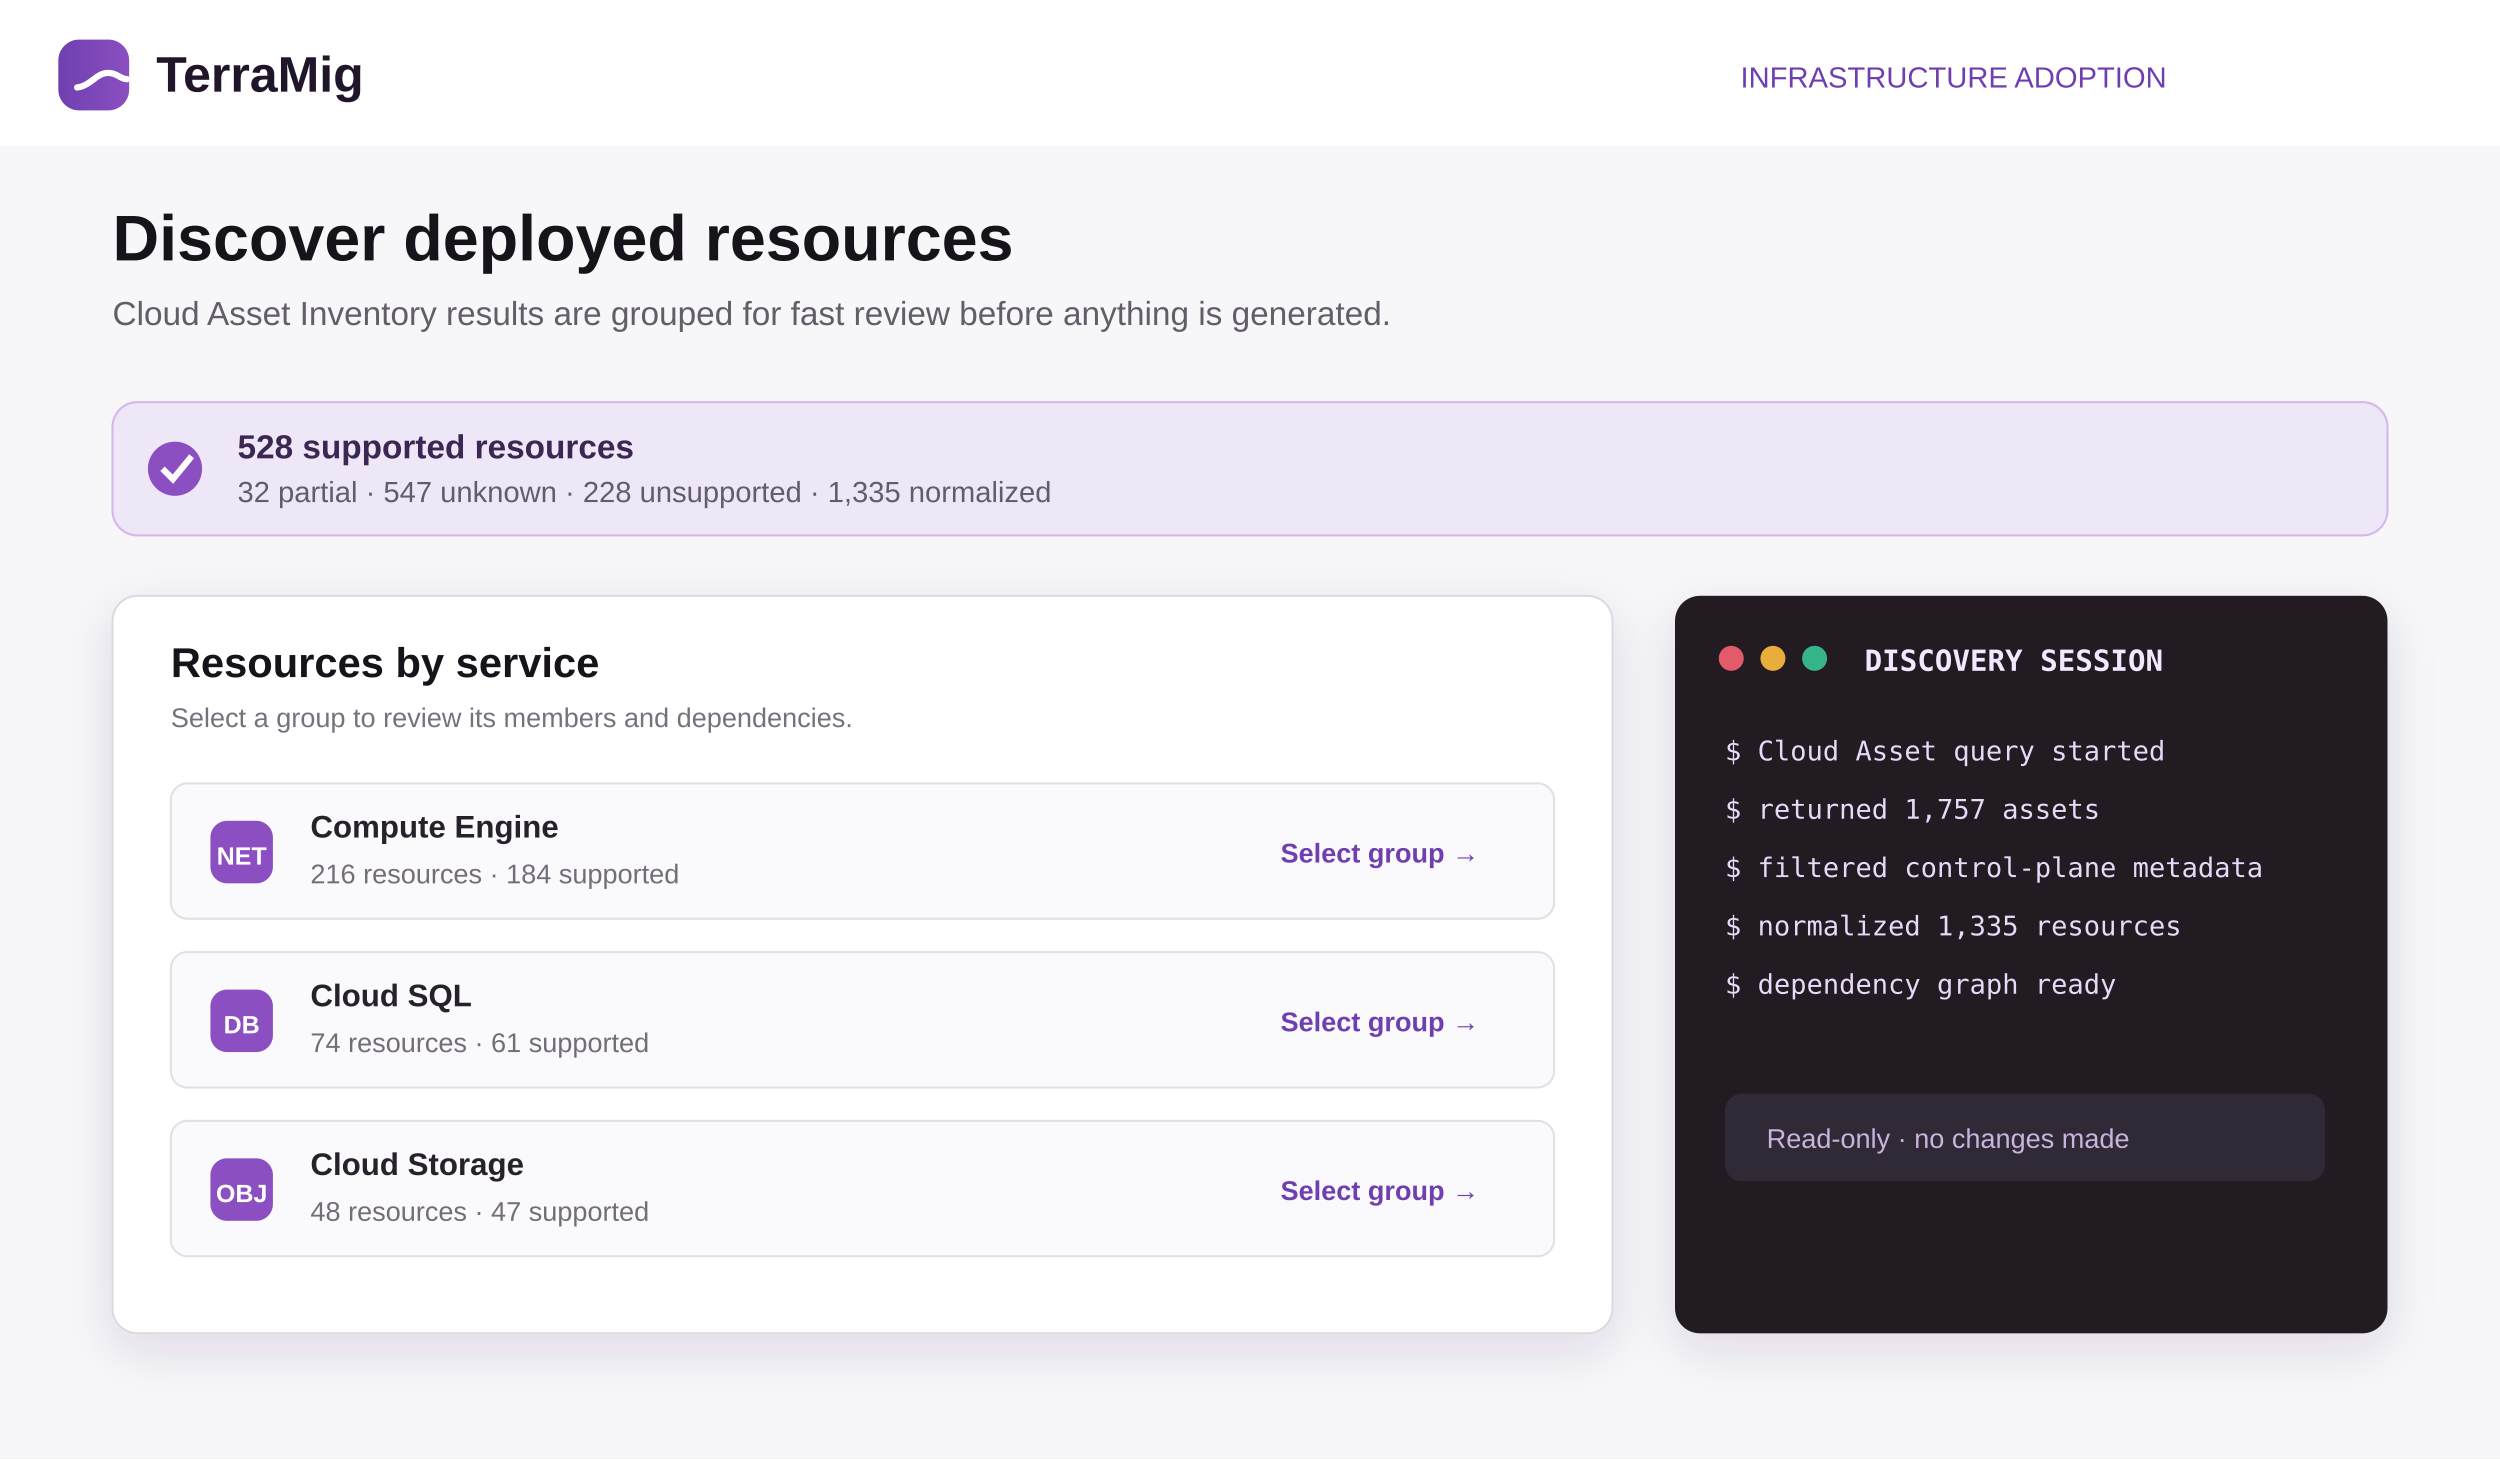
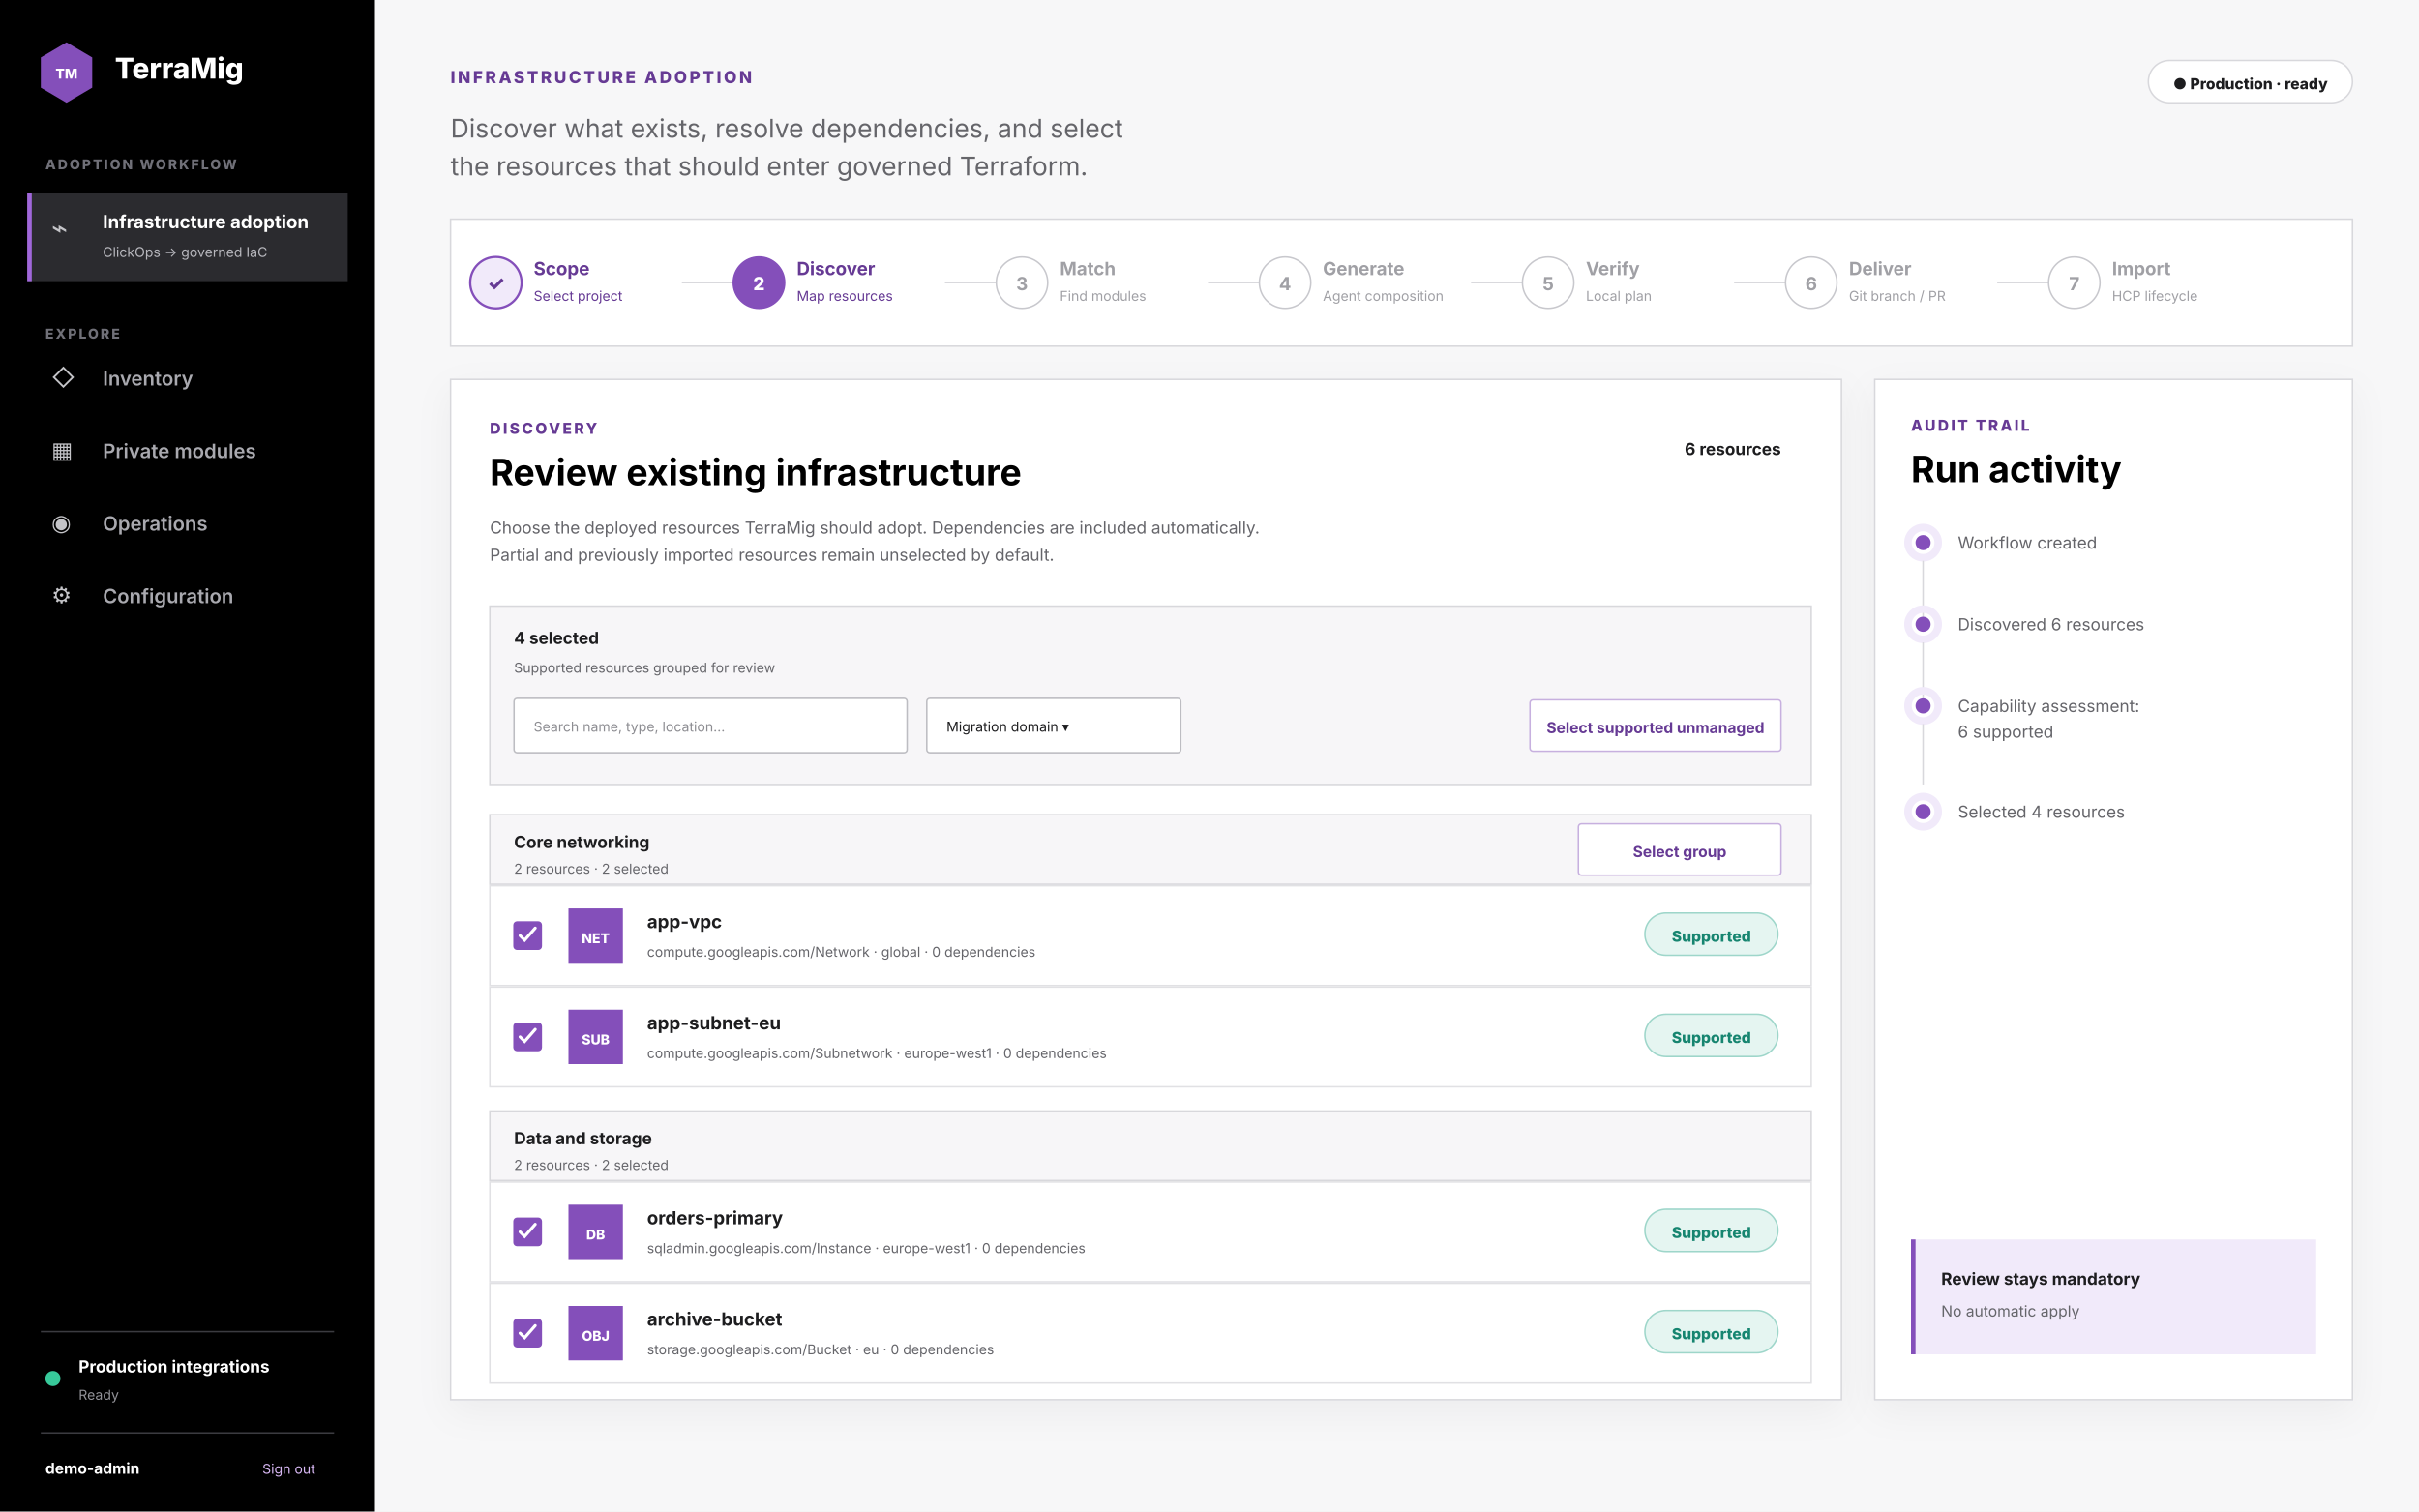
- <svg xmlns="http://www.w3.org/2000/svg" viewBox="0 0 1200 700" role="img" aria-labelledby="title desc">
+ <svg xmlns="http://www.w3.org/2000/svg" width="1600" height="1000" viewBox="0 0 1600 1000" role="img">
  <defs>
-     <filter id="shadow" x="-10%" y="-10%" width="120%" height="120%">
-       <feDropShadow dx="0" dy="8" stdDeviation="12" flood-color="#321653" flood-opacity=".12" />
+     <filter id="shadow" x="-10%" y="-10%" width="120%" height="130%">
+       <feDropShadow dx="0" dy="8" stdDeviation="12" flood-color="#000" flood-opacity=".045" />
    </filter>
-     <linearGradient id="purple" x1="0" x2="1">
-       <stop stop-color="#6f3fb0" />
-       <stop offset="1" stop-color="#8b4fc1" />
-     </linearGradient>
  </defs>
-   <rect width="1200" height="700" fill="#f7f6f8" />
-   <rect x="0" y="0" width="1200" height="70" fill="#fff" />
-   <rect x="28" y="19" width="34" height="34" rx="10" fill="url(#purple)" />
-   <path d="M37 42c7-1 9-7 15-7 4 0 6 3 9 3" fill="none" stroke="#fff" stroke-width="3" stroke-linecap="round" />
-   <text x="75" y="44" font-family="Arial,sans-serif" font-size="24" font-weight="700" fill="#21152a">TerraMig</text>
-   <text x="1040" y="42" font-family="Arial,sans-serif" font-size="14" fill="#6f3fb0" text-anchor="end">INFRASTRUCTURE ADOPTION</text>
-   <text x="54" y="125" font-family="Arial,sans-serif" font-size="31" font-weight="700" fill="#17131a">Discover deployed resources</text>
-   <text x="54" y="156" font-family="Arial,sans-serif" font-size="16" fill="#625d68">Cloud Asset Inventory results are grouped for fast review before anything is generated.</text>
-   <rect x="54" y="193" width="1092" height="64" rx="12" fill="#eee7f8" stroke="#d4b7ec" />
-   <circle cx="84" cy="225" r="13" fill="#8b4fc1" />
-   <path d="m78 225 5 5 9-11" fill="none" stroke="#fff" stroke-width="3" />
-   <text x="114" y="220" font-family="Arial,sans-serif" font-size="16" font-weight="700" fill="#3c2752">528 supported resources</text>
-   <text x="114" y="241" font-family="Arial,sans-serif" font-size="14" fill="#625d68">32 partial · 547 unknown · 228 unsupported · 1,335 normalized</text>
-   <rect x="54" y="286" width="720" height="354" rx="12" fill="#fff" stroke="#ddd8e0" filter="url(#shadow)" />
-   <text x="82" y="325" font-family="Arial,sans-serif" font-size="20" font-weight="700" fill="#17131a">Resources by service</text>
-   <text x="82" y="349" font-family="Arial,sans-serif" font-size="13" fill="#77717d">Select a group to review its members and dependencies.</text>
-   <g font-family="Arial,sans-serif">
-     <rect x="82" y="376" width="664" height="65" rx="8" fill="#faf9fb" stroke="#e3dfe6" />
-     <rect x="101" y="394" width="30" height="30" rx="8" fill="#8b4fc1" />
-     <text x="116" y="415" text-anchor="middle" font-size="12" font-weight="700" fill="#fff">NET</text>
-     <text x="149" y="402" font-size="15" font-weight="700" fill="#27212b">Compute Engine</text>
-     <text x="149" y="424" font-size="13" fill="#746d79">216 resources · 184 supported</text>
-     <text x="710" y="414" text-anchor="end" font-size="13" font-weight="700" fill="#6f3fb0">Select group →</text>
-     <rect x="82" y="457" width="664" height="65" rx="8" fill="#faf9fb" stroke="#e3dfe6" />
-     <rect x="101" y="475" width="30" height="30" rx="8" fill="#8b4fc1" />
-     <text x="116" y="496" text-anchor="middle" font-size="12" font-weight="700" fill="#fff">DB</text>
-     <text x="149" y="483" font-size="15" font-weight="700" fill="#27212b">Cloud SQL</text>
-     <text x="149" y="505" font-size="13" fill="#746d79">74 resources · 61 supported</text>
-     <text x="710" y="495" text-anchor="end" font-size="13" font-weight="700" fill="#6f3fb0">Select group →</text>
-     <rect x="82" y="538" width="664" height="65" rx="8" fill="#faf9fb" stroke="#e3dfe6" />
-     <rect x="101" y="556" width="30" height="30" rx="8" fill="#8b4fc1" />
-     <text x="116" y="577" text-anchor="middle" font-size="12" font-weight="700" fill="#fff">OBJ</text>
-     <text x="149" y="564" font-size="15" font-weight="700" fill="#27212b">Cloud Storage</text>
-     <text x="149" y="586" font-size="13" fill="#746d79">48 resources · 47 supported</text>
-     <text x="710" y="576" text-anchor="end" font-size="13" font-weight="700" fill="#6f3fb0">Select group →</text>
-   </g>
-   <rect x="804" y="286" width="342" height="354" rx="12" fill="#211f24" filter="url(#shadow)" />
-   <circle cx="831" cy="316" r="6" fill="#e15b6a" />
-   <circle cx="851" cy="316" r="6" fill="#e8ad3a" />
-   <circle cx="871" cy="316" r="6" fill="#36b58a" />
-   <text x="895" y="322" font-family="monospace" font-size="14" font-weight="700" fill="#f2e8ff">DISCOVERY SESSION</text>
-   <g font-family="monospace" font-size="13" fill="#e7d9f8">
-     <text x="828" y="365">$ Cloud Asset query started</text>
-     <text x="828" y="393">$ returned 1,757 assets</text>
-     <text x="828" y="421">$ filtered control-plane metadata</text>
-     <text x="828" y="449">$ normalized 1,335 resources</text>
-     <text x="828" y="477">$ dependency graph ready</text>
-   </g>
-   <rect x="828" y="525" width="288" height="42" rx="8" fill="#302936" />
-   <text x="848" y="551" font-family="Arial,sans-serif" font-size="13" fill="#c9b4dd">Read-only · no changes made</text>
+   <rect x="0" y="0" width="1600" height="1000" fill="#f7f7f8" stroke="none" rx="0" />
+   <rect x="0" y="0" width="248" height="1000" fill="#000000" stroke="none" rx="0" />
+   <polygon points="44,28 61,38 61,58 44,68 27,58 27,38" fill="#844fba" />
+   <text x="44" y="52" fill="#ffffff" font-family="Inter,Arial,sans-serif" font-size="9" font-weight="800" text-anchor="middle" letter-spacing="0">TM</text>
+   <text x="76" y="52" fill="#ffffff" font-family="Inter,Arial,sans-serif" font-size="19" font-weight="760" text-anchor="start" letter-spacing="0">TerraMig</text>
+   <text x="30" y="112" fill="#707078" font-family="Inter,Arial,sans-serif" font-size="9" font-weight="800" text-anchor="start" letter-spacing="1.3">ADOPTION WORKFLOW</text>
+   <rect x="18" y="128" width="212" height="58" fill="#2b2b2f" stroke="none" rx="0" />
+   <rect x="18" y="128" width="3" height="58" fill="#a067da" stroke="none" rx="0" />
+   <text x="34" y="157" fill="#c4c4c8" font-family="Inter,Arial,sans-serif" font-size="18" font-weight="400" text-anchor="start" letter-spacing="0">⌁</text>
+   <text x="68" y="151" fill="#ffffff" font-family="Inter,Arial,sans-serif" font-size="12" font-weight="650" text-anchor="start" letter-spacing="0">Infrastructure adoption</text>
+   <text x="68" y="170" fill="#b7b7bd" font-family="Inter,Arial,sans-serif" font-size="9" font-weight="400" text-anchor="start" letter-spacing="0">ClickOps → governed IaC</text>
+   <text x="30" y="224" fill="#707078" font-family="Inter,Arial,sans-serif" font-size="9" font-weight="800" text-anchor="start" letter-spacing="1.3">EXPLORE</text>
+   <text x="34" y="255" fill="#c4c4c8" font-family="Inter,Arial,sans-serif" font-size="15" font-weight="400" text-anchor="start" letter-spacing="0">◇</text>
+   <text x="68" y="255" fill="#a9a9af" font-family="Inter,Arial,sans-serif" font-size="13" font-weight="560" text-anchor="start" letter-spacing="0">Inventory</text>
+   <text x="34" y="303" fill="#c4c4c8" font-family="Inter,Arial,sans-serif" font-size="15" font-weight="400" text-anchor="start" letter-spacing="0">▦</text>
+   <text x="68" y="303" fill="#a9a9af" font-family="Inter,Arial,sans-serif" font-size="13" font-weight="560" text-anchor="start" letter-spacing="0">Private modules</text>
+   <text x="34" y="351" fill="#c4c4c8" font-family="Inter,Arial,sans-serif" font-size="15" font-weight="400" text-anchor="start" letter-spacing="0">◉</text>
+   <text x="68" y="351" fill="#a9a9af" font-family="Inter,Arial,sans-serif" font-size="13" font-weight="560" text-anchor="start" letter-spacing="0">Operations</text>
+   <text x="34" y="399" fill="#c4c4c8" font-family="Inter,Arial,sans-serif" font-size="15" font-weight="400" text-anchor="start" letter-spacing="0">⚙</text>
+   <text x="68" y="399" fill="#a9a9af" font-family="Inter,Arial,sans-serif" font-size="13" font-weight="560" text-anchor="start" letter-spacing="0">Configuration</text>
+   <line x1="27" y1="881" x2="221" y2="881" stroke="#3b3b40" stroke-width="1" />
+   <circle cx="35" cy="912" r="5" fill="#37c99a" stroke="none" stroke-width="1" />
+   <text x="52" y="908" fill="#ffffff" font-family="Inter,Arial,sans-serif" font-size="11" font-weight="650" text-anchor="start" letter-spacing="0">Production integrations</text>
+   <text x="52" y="926" fill="#929298" font-family="Inter,Arial,sans-serif" font-size="9" font-weight="400" text-anchor="start" letter-spacing="0">Ready</text>
+   <line x1="27" y1="948" x2="221" y2="948" stroke="#3b3b40" stroke-width="1" />
+   <text x="30" y="975" fill="#ffffff" font-family="Inter,Arial,sans-serif" font-size="10" font-weight="650" text-anchor="start" letter-spacing="0">demo-admin</text>
+   <text x="191" y="975" fill="#d8b8f4" font-family="Inter,Arial,sans-serif" font-size="9" font-weight="400" text-anchor="middle" letter-spacing="0">Sign out</text>
+   <text x="298" y="55" fill="#663a94" font-family="Inter,Arial,sans-serif" font-size="11" font-weight="800" text-anchor="start" letter-spacing="1.65">INFRASTRUCTURE ADOPTION</text>
+   <text x="298" y="91" fill="#65656a" font-family="Inter,Arial,sans-serif" font-size="17" font-weight="400">
+     <tspan x="298" dy="0">Discover what exists, resolve dependencies, and select</tspan>
+     <tspan x="298" dy="25">the resources that should enter governed Terraform.</tspan>
+   </text>
+   <rect x="1421" y="40" width="135" height="28" fill="#ffffff" stroke="#d8d8dc" rx="14" />
+   <text x="1488.5" y="59" fill="#1d1d1f" font-family="Inter,Arial,sans-serif" font-size="10" font-weight="760" text-anchor="middle" letter-spacing="0">●  Production · ready</text>
+   <rect x="298" y="145" width="1258" height="84" fill="#ffffff" stroke="#d8d8dc" rx="0" />
+   <circle cx="328" cy="187" r="17" fill="#f1eafa" stroke="#844fba" stroke-width="1.5" />
+   <text x="328" y="192" fill="#663a94" font-family="Inter,Arial,sans-serif" font-size="13" font-weight="800" text-anchor="middle" letter-spacing="0">✓</text>
+   <text x="353" y="182" fill="#663a94" font-family="Inter,Arial,sans-serif" font-size="12" font-weight="730" text-anchor="start" letter-spacing="0">Scope</text>
+   <text x="353" y="199" fill="#663a94" font-family="Inter,Arial,sans-serif" font-size="9" font-weight="400" text-anchor="start" letter-spacing="0">Select project</text>
+   <line x1="451" y1="187" x2="485" y2="187" stroke="#d8d8dc" stroke-width="1" />
+   <circle cx="502" cy="187" r="17" fill="#844fba" stroke="#844fba" stroke-width="1" />
+   <text x="502" y="192" fill="#ffffff" font-family="Inter,Arial,sans-serif" font-size="12" font-weight="800" text-anchor="middle" letter-spacing="0">2</text>
+   <text x="527" y="182" fill="#663a94" font-family="Inter,Arial,sans-serif" font-size="12" font-weight="730" text-anchor="start" letter-spacing="0">Discover</text>
+   <text x="527" y="199" fill="#663a94" font-family="Inter,Arial,sans-serif" font-size="9" font-weight="400" text-anchor="start" letter-spacing="0">Map resources</text>
+   <line x1="625" y1="187" x2="659" y2="187" stroke="#d8d8dc" stroke-width="1" />
+   <circle cx="676" cy="187" r="17" fill="#ffffff" stroke="#c8c8cd" stroke-width="1" />
+   <text x="676" y="192" fill="#a0a0a5" font-family="Inter,Arial,sans-serif" font-size="12" font-weight="650" text-anchor="middle" letter-spacing="0">3</text>
+   <text x="701" y="182" fill="#a0a0a5" font-family="Inter,Arial,sans-serif" font-size="12" font-weight="730" text-anchor="start" letter-spacing="0">Match</text>
+   <text x="701" y="199" fill="#a0a0a5" font-family="Inter,Arial,sans-serif" font-size="9" font-weight="400" text-anchor="start" letter-spacing="0">Find modules</text>
+   <line x1="799" y1="187" x2="833" y2="187" stroke="#d8d8dc" stroke-width="1" />
+   <circle cx="850" cy="187" r="17" fill="#ffffff" stroke="#c8c8cd" stroke-width="1" />
+   <text x="850" y="192" fill="#a0a0a5" font-family="Inter,Arial,sans-serif" font-size="12" font-weight="650" text-anchor="middle" letter-spacing="0">4</text>
+   <text x="875" y="182" fill="#a0a0a5" font-family="Inter,Arial,sans-serif" font-size="12" font-weight="730" text-anchor="start" letter-spacing="0">Generate</text>
+   <text x="875" y="199" fill="#a0a0a5" font-family="Inter,Arial,sans-serif" font-size="9" font-weight="400" text-anchor="start" letter-spacing="0">Agent composition</text>
+   <line x1="973" y1="187" x2="1007" y2="187" stroke="#d8d8dc" stroke-width="1" />
+   <circle cx="1024" cy="187" r="17" fill="#ffffff" stroke="#c8c8cd" stroke-width="1" />
+   <text x="1024" y="192" fill="#a0a0a5" font-family="Inter,Arial,sans-serif" font-size="12" font-weight="650" text-anchor="middle" letter-spacing="0">5</text>
+   <text x="1049" y="182" fill="#a0a0a5" font-family="Inter,Arial,sans-serif" font-size="12" font-weight="730" text-anchor="start" letter-spacing="0">Verify</text>
+   <text x="1049" y="199" fill="#a0a0a5" font-family="Inter,Arial,sans-serif" font-size="9" font-weight="400" text-anchor="start" letter-spacing="0">Local plan</text>
+   <line x1="1147" y1="187" x2="1181" y2="187" stroke="#d8d8dc" stroke-width="1" />
+   <circle cx="1198" cy="187" r="17" fill="#ffffff" stroke="#c8c8cd" stroke-width="1" />
+   <text x="1198" y="192" fill="#a0a0a5" font-family="Inter,Arial,sans-serif" font-size="12" font-weight="650" text-anchor="middle" letter-spacing="0">6</text>
+   <text x="1223" y="182" fill="#a0a0a5" font-family="Inter,Arial,sans-serif" font-size="12" font-weight="730" text-anchor="start" letter-spacing="0">Deliver</text>
+   <text x="1223" y="199" fill="#a0a0a5" font-family="Inter,Arial,sans-serif" font-size="9" font-weight="400" text-anchor="start" letter-spacing="0">Git branch / PR</text>
+   <line x1="1321" y1="187" x2="1355" y2="187" stroke="#d8d8dc" stroke-width="1" />
+   <circle cx="1372" cy="187" r="17" fill="#ffffff" stroke="#c8c8cd" stroke-width="1" />
+   <text x="1372" y="192" fill="#a0a0a5" font-family="Inter,Arial,sans-serif" font-size="12" font-weight="650" text-anchor="middle" letter-spacing="0">7</text>
+   <text x="1397" y="182" fill="#a0a0a5" font-family="Inter,Arial,sans-serif" font-size="12" font-weight="730" text-anchor="start" letter-spacing="0">Import</text>
+   <text x="1397" y="199" fill="#a0a0a5" font-family="Inter,Arial,sans-serif" font-size="9" font-weight="400" text-anchor="start" letter-spacing="0">HCP lifecycle</text>
+   <rect x="298" y="251" width="920" height="675" fill="#ffffff" stroke="#d8d8dc" rx="0" filter="url(#shadow)" />
+   <text x="324" y="287" fill="#663a94" font-family="Inter,Arial,sans-serif" font-size="10" font-weight="800" text-anchor="start" letter-spacing="1.5">DISCOVERY</text>
+   <text x="324" y="321" fill="#000" font-family="Inter,Arial,sans-serif" font-size="24" font-weight="730" text-anchor="start" letter-spacing="0">Review existing infrastructure</text>
+   <text x="1178" y="301" fill="#1d1d1f" font-family="Inter,Arial,sans-serif" font-size="11" font-weight="700" text-anchor="end" letter-spacing="0">6 resources</text>
+   <text x="324" y="353" fill="#65656a" font-family="Inter,Arial,sans-serif" font-size="11" font-weight="400">
+     <tspan x="324" dy="0">Choose the deployed resources TerraMig should adopt. Dependencies are included automatically.</tspan>
+     <tspan x="324" dy="18">Partial and previously imported resources remain unselected by default.</tspan>
+   </text>
+   <rect x="324" y="401" width="874" height="118" fill="#f7f6f8" stroke="#d8d8dc" rx="0" />
+   <text x="340" y="426" fill="#1d1d1f" font-family="Inter,Arial,sans-serif" font-size="11" font-weight="720" text-anchor="start" letter-spacing="0">4 selected</text>
+   <text x="340" y="445" fill="#65656a" font-family="Inter,Arial,sans-serif" font-size="9" font-weight="400" text-anchor="start" letter-spacing="0">Supported resources grouped for review</text>
+   <rect x="340" y="462" width="260" height="36" fill="#ffffff" stroke="#bdbdc2" rx="2" />
+   <text x="353" y="484" fill="#8d8d92" font-family="Inter,Arial,sans-serif" font-size="9" font-weight="400" text-anchor="start" letter-spacing="0">Search name, type, location…</text>
+   <rect x="613" y="462" width="168" height="36" fill="#ffffff" stroke="#bdbdc2" rx="2" />
+   <text x="626" y="484" fill="#1d1d1f" font-family="Inter,Arial,sans-serif" font-size="9" font-weight="400" text-anchor="start" letter-spacing="0">Migration domain  ▾</text>
+   <rect x="1012" y="463" width="166" height="34" fill="#ffffff" stroke="#c7b0df" rx="2" />
+   <text x="1095.0" y="485" fill="#663a94" font-family="Inter,Arial,sans-serif" font-size="10" font-weight="740" text-anchor="middle" letter-spacing="0">Select supported unmanaged</text>
+   <rect x="324" y="539" width="874" height="46" fill="#f7f6f8" stroke="#d8d8dc" rx="0" />
+   <text x="340" y="561" fill="#1d1d1f" font-family="Inter,Arial,sans-serif" font-size="11" font-weight="720" text-anchor="start" letter-spacing="0">Core networking</text>
+   <text x="340" y="578" fill="#65656a" font-family="Inter,Arial,sans-serif" font-size="9" font-weight="400" text-anchor="start" letter-spacing="0">2 resources · 2 selected</text>
+   <rect x="1044" y="545" width="134" height="34" fill="#ffffff" stroke="#c7b0df" rx="2" />
+   <text x="1111.0" y="567" fill="#663a94" font-family="Inter,Arial,sans-serif" font-size="10" font-weight="740" text-anchor="middle" letter-spacing="0">Select group</text>
+   <rect x="324" y="586" width="874" height="66" fill="#ffffff" stroke="#e1e1e4" rx="0" />
+   <rect x="340" y="610" width="18" height="18" fill="#844fba" stroke="#844fba" rx="2" />
+   <path d="M344 619 l3 3 7 -8" fill="none" stroke="white" stroke-width="2" stroke-linecap="round" />
+   <rect x="376" y="601" width="36" height="36" fill="#844fba" stroke="none" rx="0" />
+   <text x="394" y="624" fill="#ffffff" font-family="Inter,Arial,sans-serif" font-size="9" font-weight="800" text-anchor="middle" letter-spacing="0">NET</text>
+   <text x="428" y="614" fill="#1d1d1f" font-family="Inter,Arial,sans-serif" font-size="12" font-weight="720" text-anchor="start" letter-spacing="0">app-vpc</text>
+   <text x="428" y="633" fill="#65656a" font-family="Inter,Arial,sans-serif" font-size="9" font-weight="400" text-anchor="start" letter-spacing="0">compute.googleapis.com/Network · global · 0 dependencies</text>
+   <rect x="1088" y="604" width="88" height="28" fill="#e5f5f1" stroke="#9ed6ca" rx="14" />
+   <text x="1132.0" y="623" fill="#168570" font-family="Inter,Arial,sans-serif" font-size="10" font-weight="760" text-anchor="middle" letter-spacing="0">Supported</text>
+   <rect x="324" y="653" width="874" height="66" fill="#ffffff" stroke="#e1e1e4" rx="0" />
+   <rect x="340" y="677" width="18" height="18" fill="#844fba" stroke="#844fba" rx="2" />
+   <path d="M344 686 l3 3 7 -8" fill="none" stroke="white" stroke-width="2" stroke-linecap="round" />
+   <rect x="376" y="668" width="36" height="36" fill="#844fba" stroke="none" rx="0" />
+   <text x="394" y="691" fill="#ffffff" font-family="Inter,Arial,sans-serif" font-size="9" font-weight="800" text-anchor="middle" letter-spacing="0">SUB</text>
+   <text x="428" y="681" fill="#1d1d1f" font-family="Inter,Arial,sans-serif" font-size="12" font-weight="720" text-anchor="start" letter-spacing="0">app-subnet-eu</text>
+   <text x="428" y="700" fill="#65656a" font-family="Inter,Arial,sans-serif" font-size="9" font-weight="400" text-anchor="start" letter-spacing="0">compute.googleapis.com/Subnetwork · europe-west1 · 0 dependencies</text>
+   <rect x="1088" y="671" width="88" height="28" fill="#e5f5f1" stroke="#9ed6ca" rx="14" />
+   <text x="1132.0" y="690" fill="#168570" font-family="Inter,Arial,sans-serif" font-size="10" font-weight="760" text-anchor="middle" letter-spacing="0">Supported</text>
+   <rect x="324" y="735" width="874" height="46" fill="#f7f6f8" stroke="#d8d8dc" rx="0" />
+   <text x="340" y="757" fill="#1d1d1f" font-family="Inter,Arial,sans-serif" font-size="11" font-weight="720" text-anchor="start" letter-spacing="0">Data and storage</text>
+   <text x="340" y="774" fill="#65656a" font-family="Inter,Arial,sans-serif" font-size="9" font-weight="400" text-anchor="start" letter-spacing="0">2 resources · 2 selected</text>
+   <rect x="324" y="782" width="874" height="66" fill="#ffffff" stroke="#e1e1e4" rx="0" />
+   <rect x="340" y="806" width="18" height="18" fill="#844fba" stroke="#844fba" rx="2" />
+   <path d="M344 815 l3 3 7 -8" fill="none" stroke="white" stroke-width="2" stroke-linecap="round" />
+   <rect x="376" y="797" width="36" height="36" fill="#844fba" stroke="none" rx="0" />
+   <text x="394" y="820" fill="#ffffff" font-family="Inter,Arial,sans-serif" font-size="9" font-weight="800" text-anchor="middle" letter-spacing="0">DB</text>
+   <text x="428" y="810" fill="#1d1d1f" font-family="Inter,Arial,sans-serif" font-size="12" font-weight="720" text-anchor="start" letter-spacing="0">orders-primary</text>
+   <text x="428" y="829" fill="#65656a" font-family="Inter,Arial,sans-serif" font-size="9" font-weight="400" text-anchor="start" letter-spacing="0">sqladmin.googleapis.com/Instance · europe-west1 · 0 dependencies</text>
+   <rect x="1088" y="800" width="88" height="28" fill="#e5f5f1" stroke="#9ed6ca" rx="14" />
+   <text x="1132.0" y="819" fill="#168570" font-family="Inter,Arial,sans-serif" font-size="10" font-weight="760" text-anchor="middle" letter-spacing="0">Supported</text>
+   <rect x="324" y="849" width="874" height="66" fill="#ffffff" stroke="#e1e1e4" rx="0" />
+   <rect x="340" y="873" width="18" height="18" fill="#844fba" stroke="#844fba" rx="2" />
+   <path d="M344 882 l3 3 7 -8" fill="none" stroke="white" stroke-width="2" stroke-linecap="round" />
+   <rect x="376" y="864" width="36" height="36" fill="#844fba" stroke="none" rx="0" />
+   <text x="394" y="887" fill="#ffffff" font-family="Inter,Arial,sans-serif" font-size="9" font-weight="800" text-anchor="middle" letter-spacing="0">OBJ</text>
+   <text x="428" y="877" fill="#1d1d1f" font-family="Inter,Arial,sans-serif" font-size="12" font-weight="720" text-anchor="start" letter-spacing="0">archive-bucket</text>
+   <text x="428" y="896" fill="#65656a" font-family="Inter,Arial,sans-serif" font-size="9" font-weight="400" text-anchor="start" letter-spacing="0">storage.googleapis.com/Bucket · eu · 0 dependencies</text>
+   <rect x="1088" y="867" width="88" height="28" fill="#e5f5f1" stroke="#9ed6ca" rx="14" />
+   <text x="1132.0" y="886" fill="#168570" font-family="Inter,Arial,sans-serif" font-size="10" font-weight="760" text-anchor="middle" letter-spacing="0">Supported</text>
+   <rect x="1240" y="251" width="316" height="675" fill="#ffffff" stroke="#d8d8dc" rx="0" filter="url(#shadow)" />
+   <text x="1264" y="285" fill="#663a94" font-family="Inter,Arial,sans-serif" font-size="10" font-weight="800" text-anchor="start" letter-spacing="1.5">AUDIT TRAIL</text>
+   <text x="1264" y="319" fill="#000" font-family="Inter,Arial,sans-serif" font-size="24" font-weight="730" text-anchor="start" letter-spacing="0">Run activity</text>
+   <circle cx="1272" cy="359" r="5" fill="#844fba" stroke="none" stroke-width="1" />
+   <circle cx="1272" cy="359" r="10" fill="none" stroke="#f1eafa" stroke-width="5" />
+   <line x1="1272" y1="371" x2="1272" y2="411" stroke="#d8d8dc" stroke-width="1" />
+   <text x="1295" y="363" fill="#65656a" font-family="Inter,Arial,sans-serif" font-size="11" font-weight="400">
+     <tspan x="1295" dy="0">Workflow created</tspan>
+   </text>
+   <circle cx="1272" cy="413" r="5" fill="#844fba" stroke="none" stroke-width="1" />
+   <circle cx="1272" cy="413" r="10" fill="none" stroke="#f1eafa" stroke-width="5" />
+   <line x1="1272" y1="425" x2="1272" y2="465" stroke="#d8d8dc" stroke-width="1" />
+   <text x="1295" y="417" fill="#65656a" font-family="Inter,Arial,sans-serif" font-size="11" font-weight="400">
+     <tspan x="1295" dy="0">Discovered 6 resources</tspan>
+   </text>
+   <circle cx="1272" cy="467" r="5" fill="#844fba" stroke="none" stroke-width="1" />
+   <circle cx="1272" cy="467" r="10" fill="none" stroke="#f1eafa" stroke-width="5" />
+   <line x1="1272" y1="479" x2="1272" y2="519" stroke="#d8d8dc" stroke-width="1" />
+   <text x="1295" y="471" fill="#65656a" font-family="Inter,Arial,sans-serif" font-size="11" font-weight="400">
+     <tspan x="1295" dy="0">Capability assessment:</tspan>
+     <tspan x="1295" dy="17">6 supported</tspan>
+   </text>
+   <circle cx="1272" cy="537" r="5" fill="#844fba" stroke="none" stroke-width="1" />
+   <circle cx="1272" cy="537" r="10" fill="none" stroke="#f1eafa" stroke-width="5" />
+   <text x="1295" y="541" fill="#65656a" font-family="Inter,Arial,sans-serif" font-size="11" font-weight="400">
+     <tspan x="1295" dy="0">Selected 4 resources</tspan>
+   </text>
+   <rect x="1264" y="820" width="268" height="76" fill="#f1eafa" stroke="none" rx="0" />
+   <rect x="1264" y="820" width="3" height="76" fill="#844fba" stroke="none" rx="0" />
+   <text x="1284" y="850" fill="#1d1d1f" font-family="Inter,Arial,sans-serif" font-size="11" font-weight="720" text-anchor="start" letter-spacing="0">Review stays mandatory</text>
+   <text x="1284" y="871" fill="#65656a" font-family="Inter,Arial,sans-serif" font-size="10" font-weight="400" text-anchor="start" letter-spacing="0">No automatic apply</text>
</svg>
